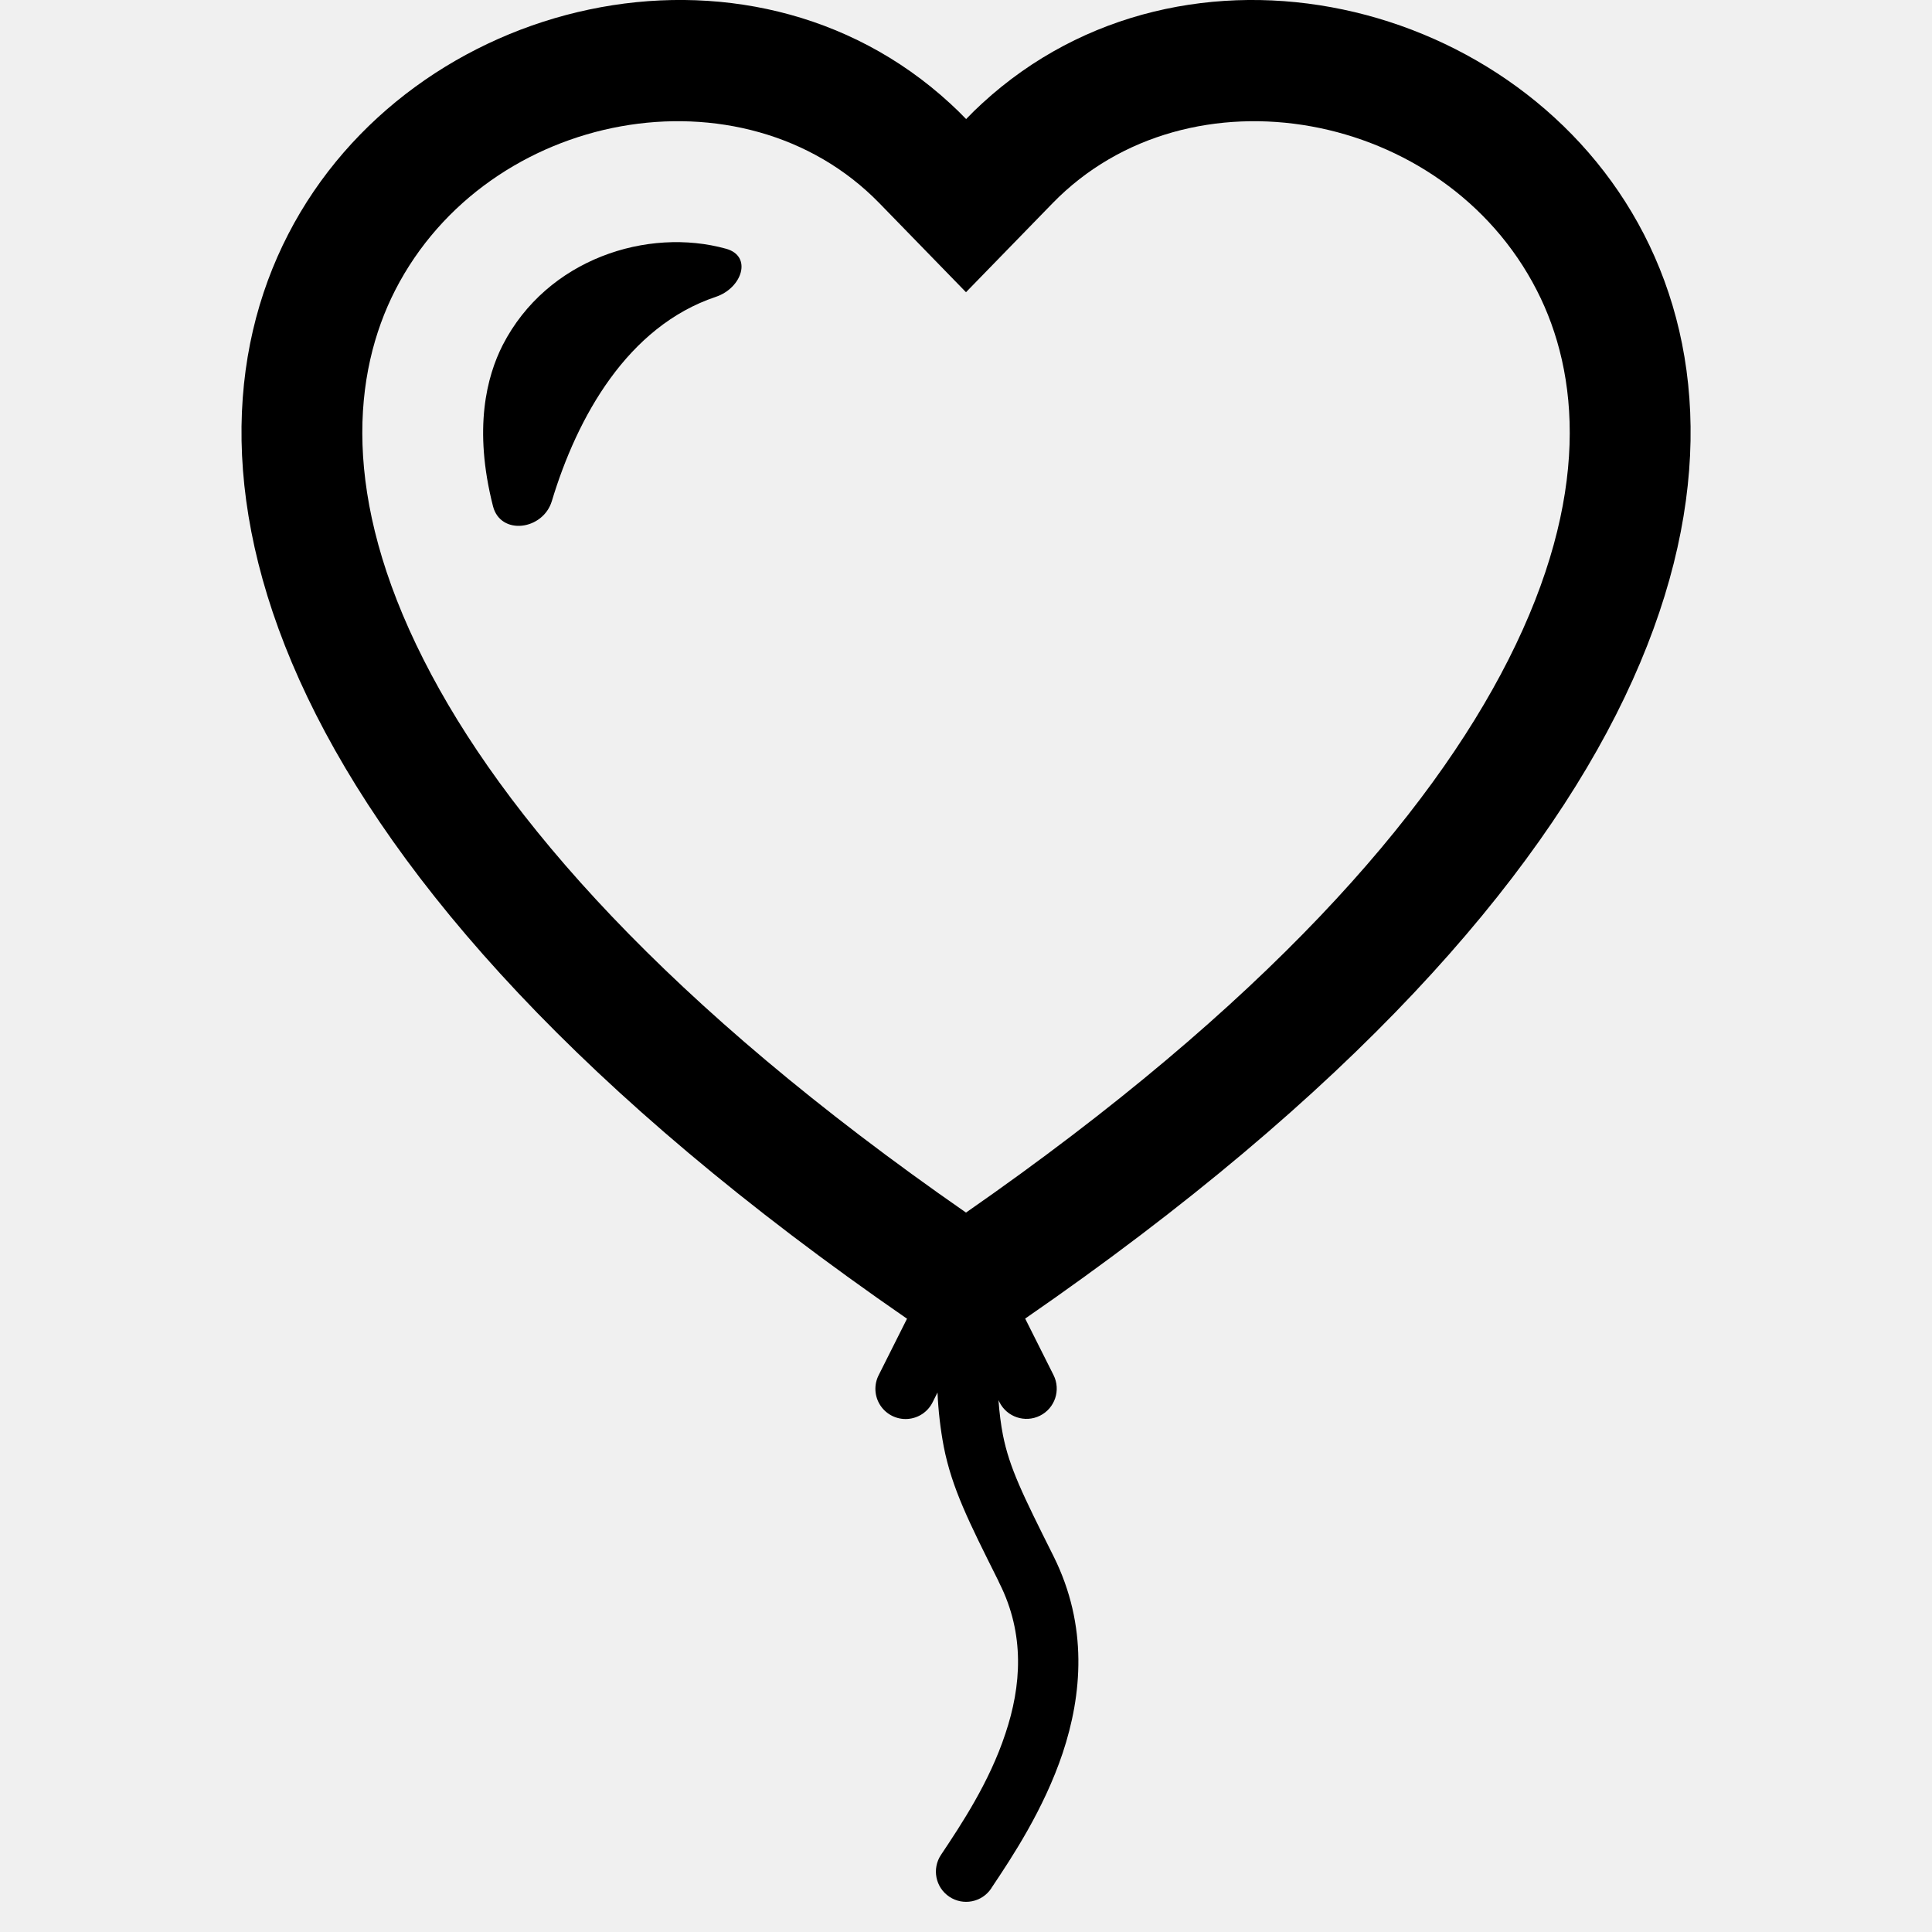
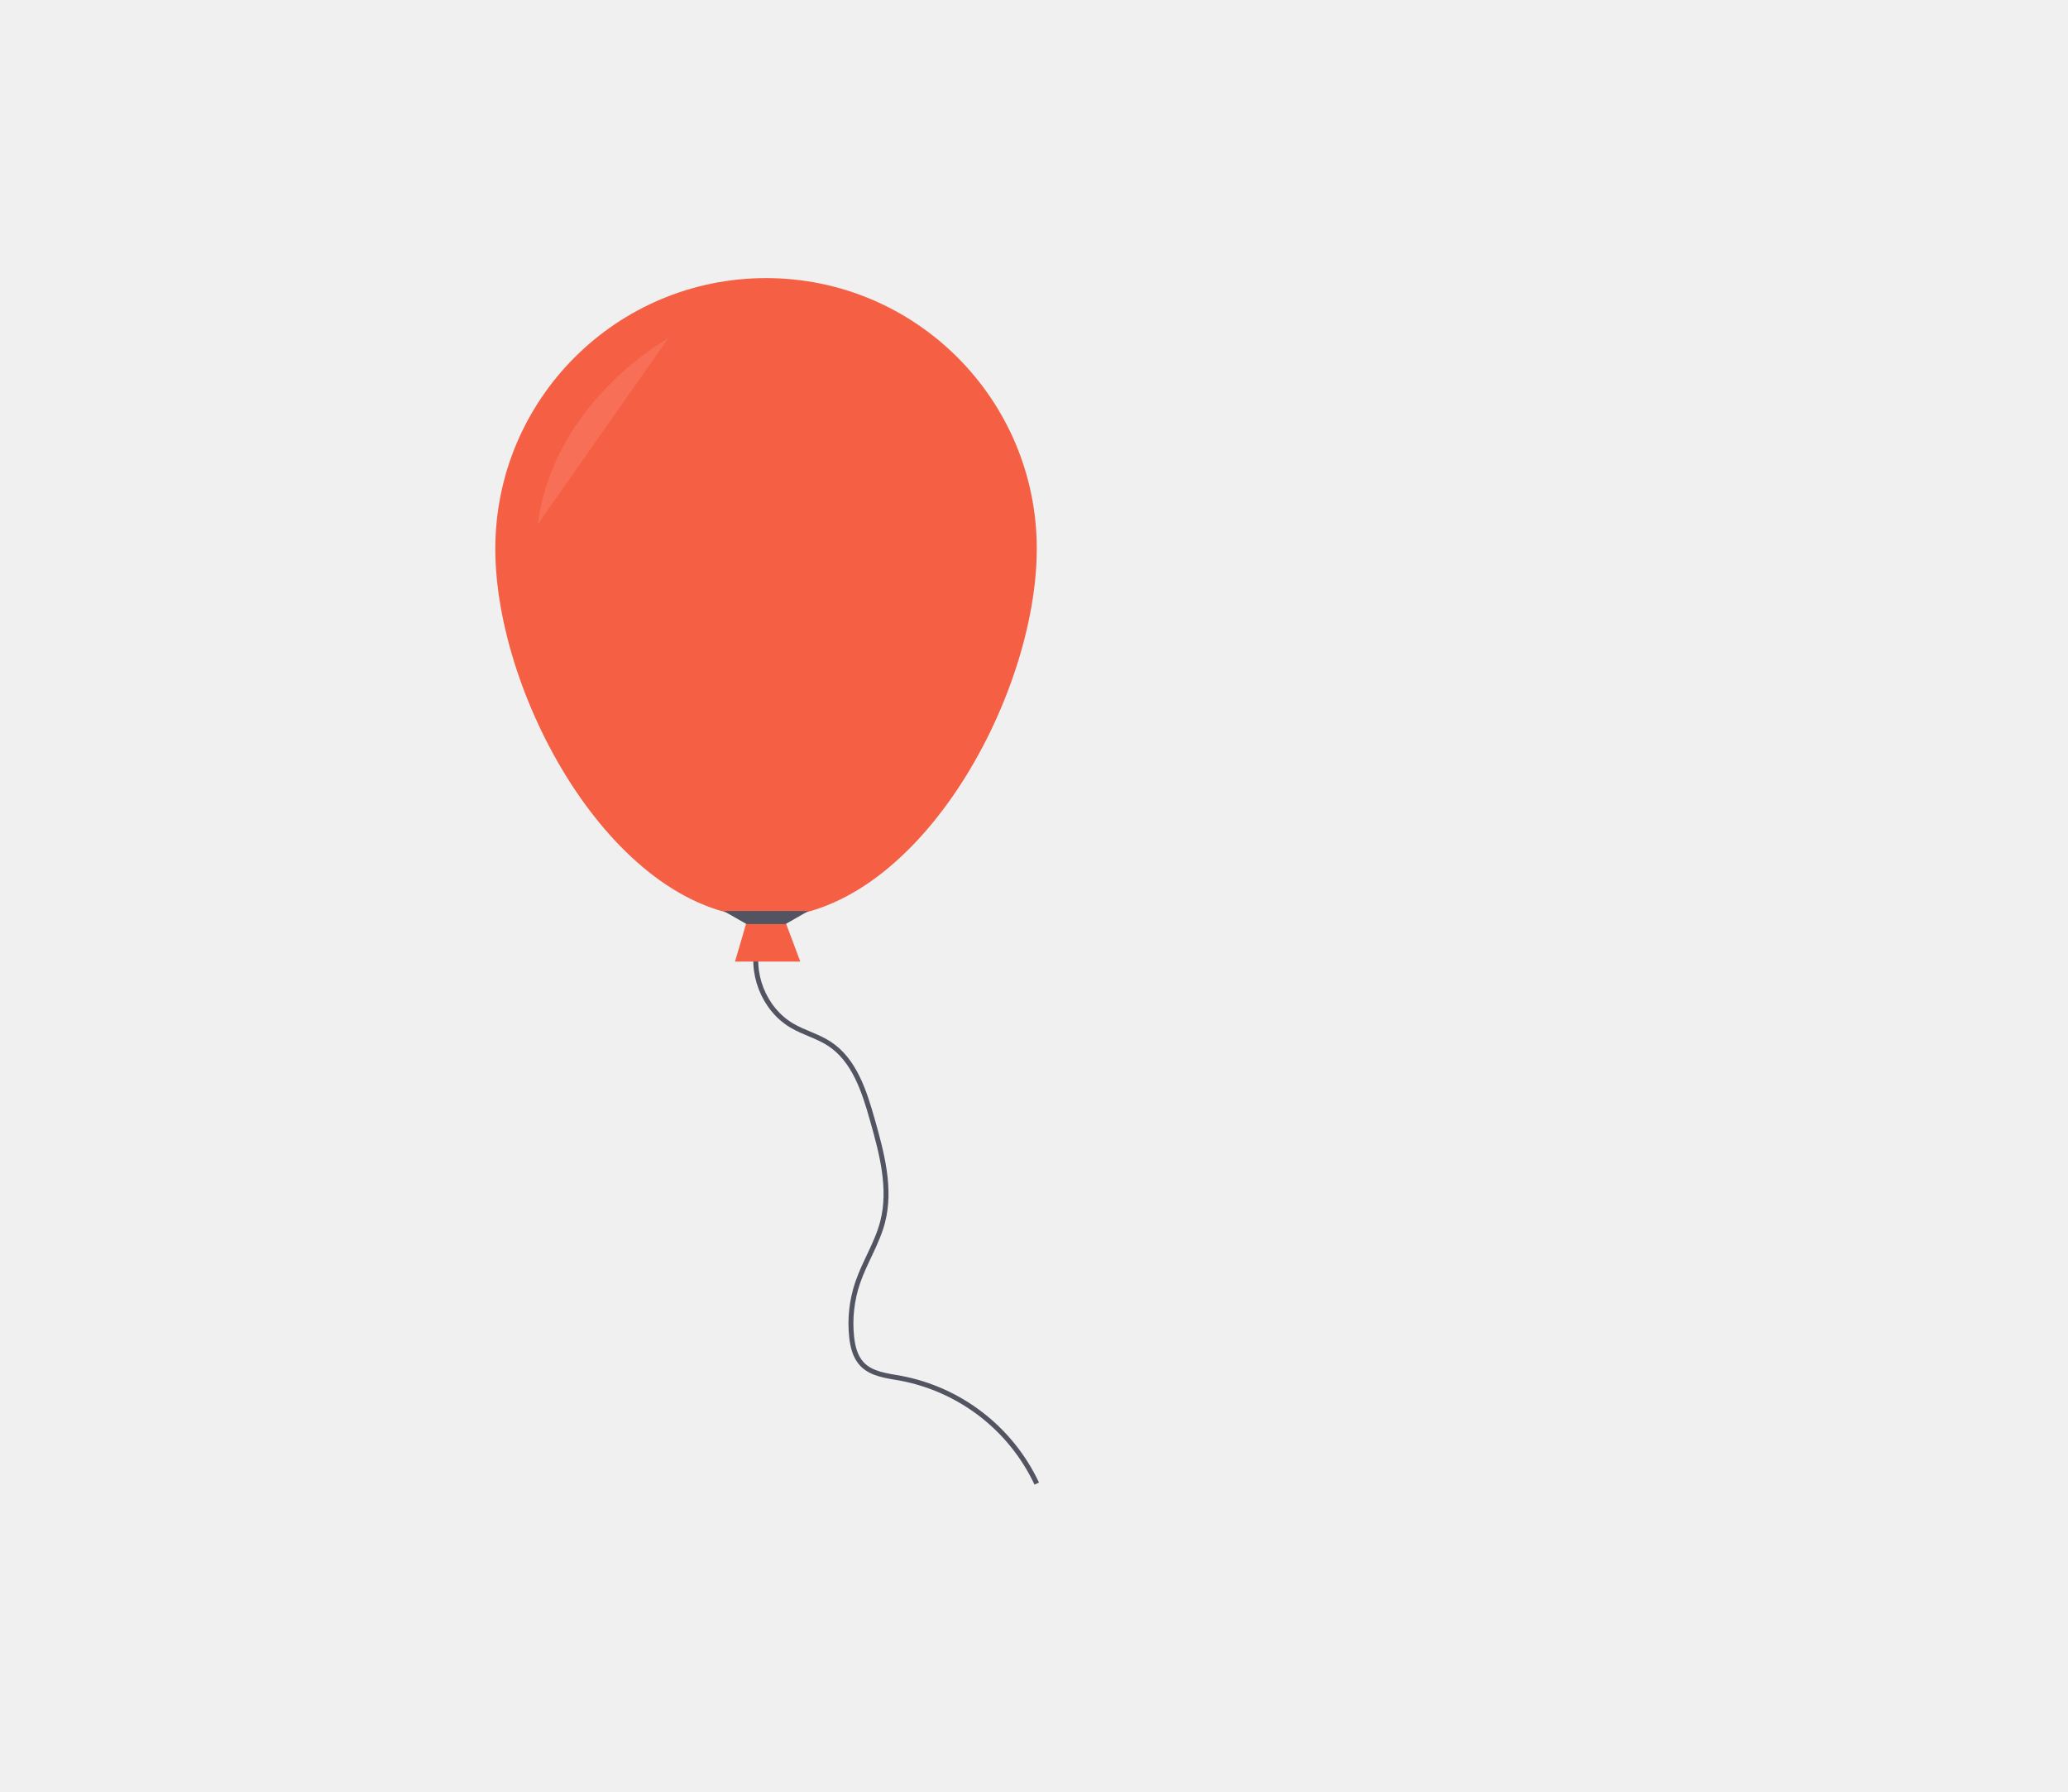
- <svg xmlns="http://www.w3.org/2000/svg" width="16" height="16" fill="currentColor" class="bi bi-balloon-heart" viewBox="0 0 16 16">
-   <path fill-rule="evenodd" d="m8 2.42-.717-.737c-1.13-1.161-3.243-.777-4.01.72-.35.685-.451 1.707.236 3.062C4.16 6.753 5.52 8.32 8 10.042c2.479-1.723 3.839-3.29 4.491-4.577.687-1.355.587-2.377.236-3.061-.767-1.498-2.88-1.882-4.01-.721L8 2.42Zm-.49 8.5c-10.78-7.44-3-13.155.359-10.063.045.041.089.084.132.129.043-.045.087-.088.132-.129 3.36-3.092 11.137 2.624.357 10.063l.235.468a.25.25 0 1 1-.448.224l-.008-.017c.008.11.02.202.037.29.054.27.161.488.419 1.003.288.578.235 1.15.076 1.629-.157.469-.422.867-.588 1.115l-.004.007a.25.25 0 1 1-.416-.278c.168-.252.4-.6.533-1.003.133-.396.163-.824-.049-1.246l-.013-.028c-.24-.48-.38-.758-.448-1.102a3.177 3.177 0 0 1-.052-.45l-.04.08a.25.25 0 1 1-.447-.224l.235-.468ZM6.013 2.06c-.649-.18-1.483.083-1.85.798-.131.258-.245.689-.08 1.335.063.244.414.198.487-.043.21-.697.627-1.447 1.359-1.692.217-.073.304-.337.084-.398Z" />
+ <svg xmlns="http://www.w3.org/2000/svg" id="683d3690-e1ab-45db-97b8-9484a1649262" data-name="Layer 1" width="839.2" height="727.08" viewBox="0 0 839.2 727.08">
+   <path d="M488.31,468c-3.94,12.79,2,27.91,13.53,34.64,4.84,2.82,10.41,4.24,15.1,7.3,10.19,6.64,14.21,19.35,17.52,31.05,3.8,13.45,7.61,27.67,4.13,41.2-2.22,8.63-7.27,16.26-10.14,24.7a51.54,51.54,0,0,0-2.45,22c.42,3.94,1.4,8,4.1,10.94,3.9,4.2,10.18,4.83,15.82,5.84a76.78,76.78,0,0,1,55.2,42.74" transform="translate(-180.4 -86.46)" fill="none" stroke="#535461" stroke-miterlimit="10" stroke-width="2" />
+   <polygon points="324.76 390.14 298.28 390.14 302.92 374.26 318.8 374.26 324.76 390.14" fill="#f55f44" />
+   <path d="M601.12,309.16c0,60.68-49.19,149.57-109.86,149.57s-109.86-88.9-109.86-149.57a109.86,109.86,0,0,1,219.73,0Z" transform="translate(-180.4 -86.46)" fill="#f55f44" />
+   <polygon points="318.8 374.92 302.92 374.92 293.65 369.63 328.07 369.63 318.8 374.92" fill="#535461" />
+   <path d="M451.55,223.78s-46.33,25.15-52.95,75.45" transform="translate(-180.4 -86.46)" fill="#fff" opacity="0.1" />
</svg>
